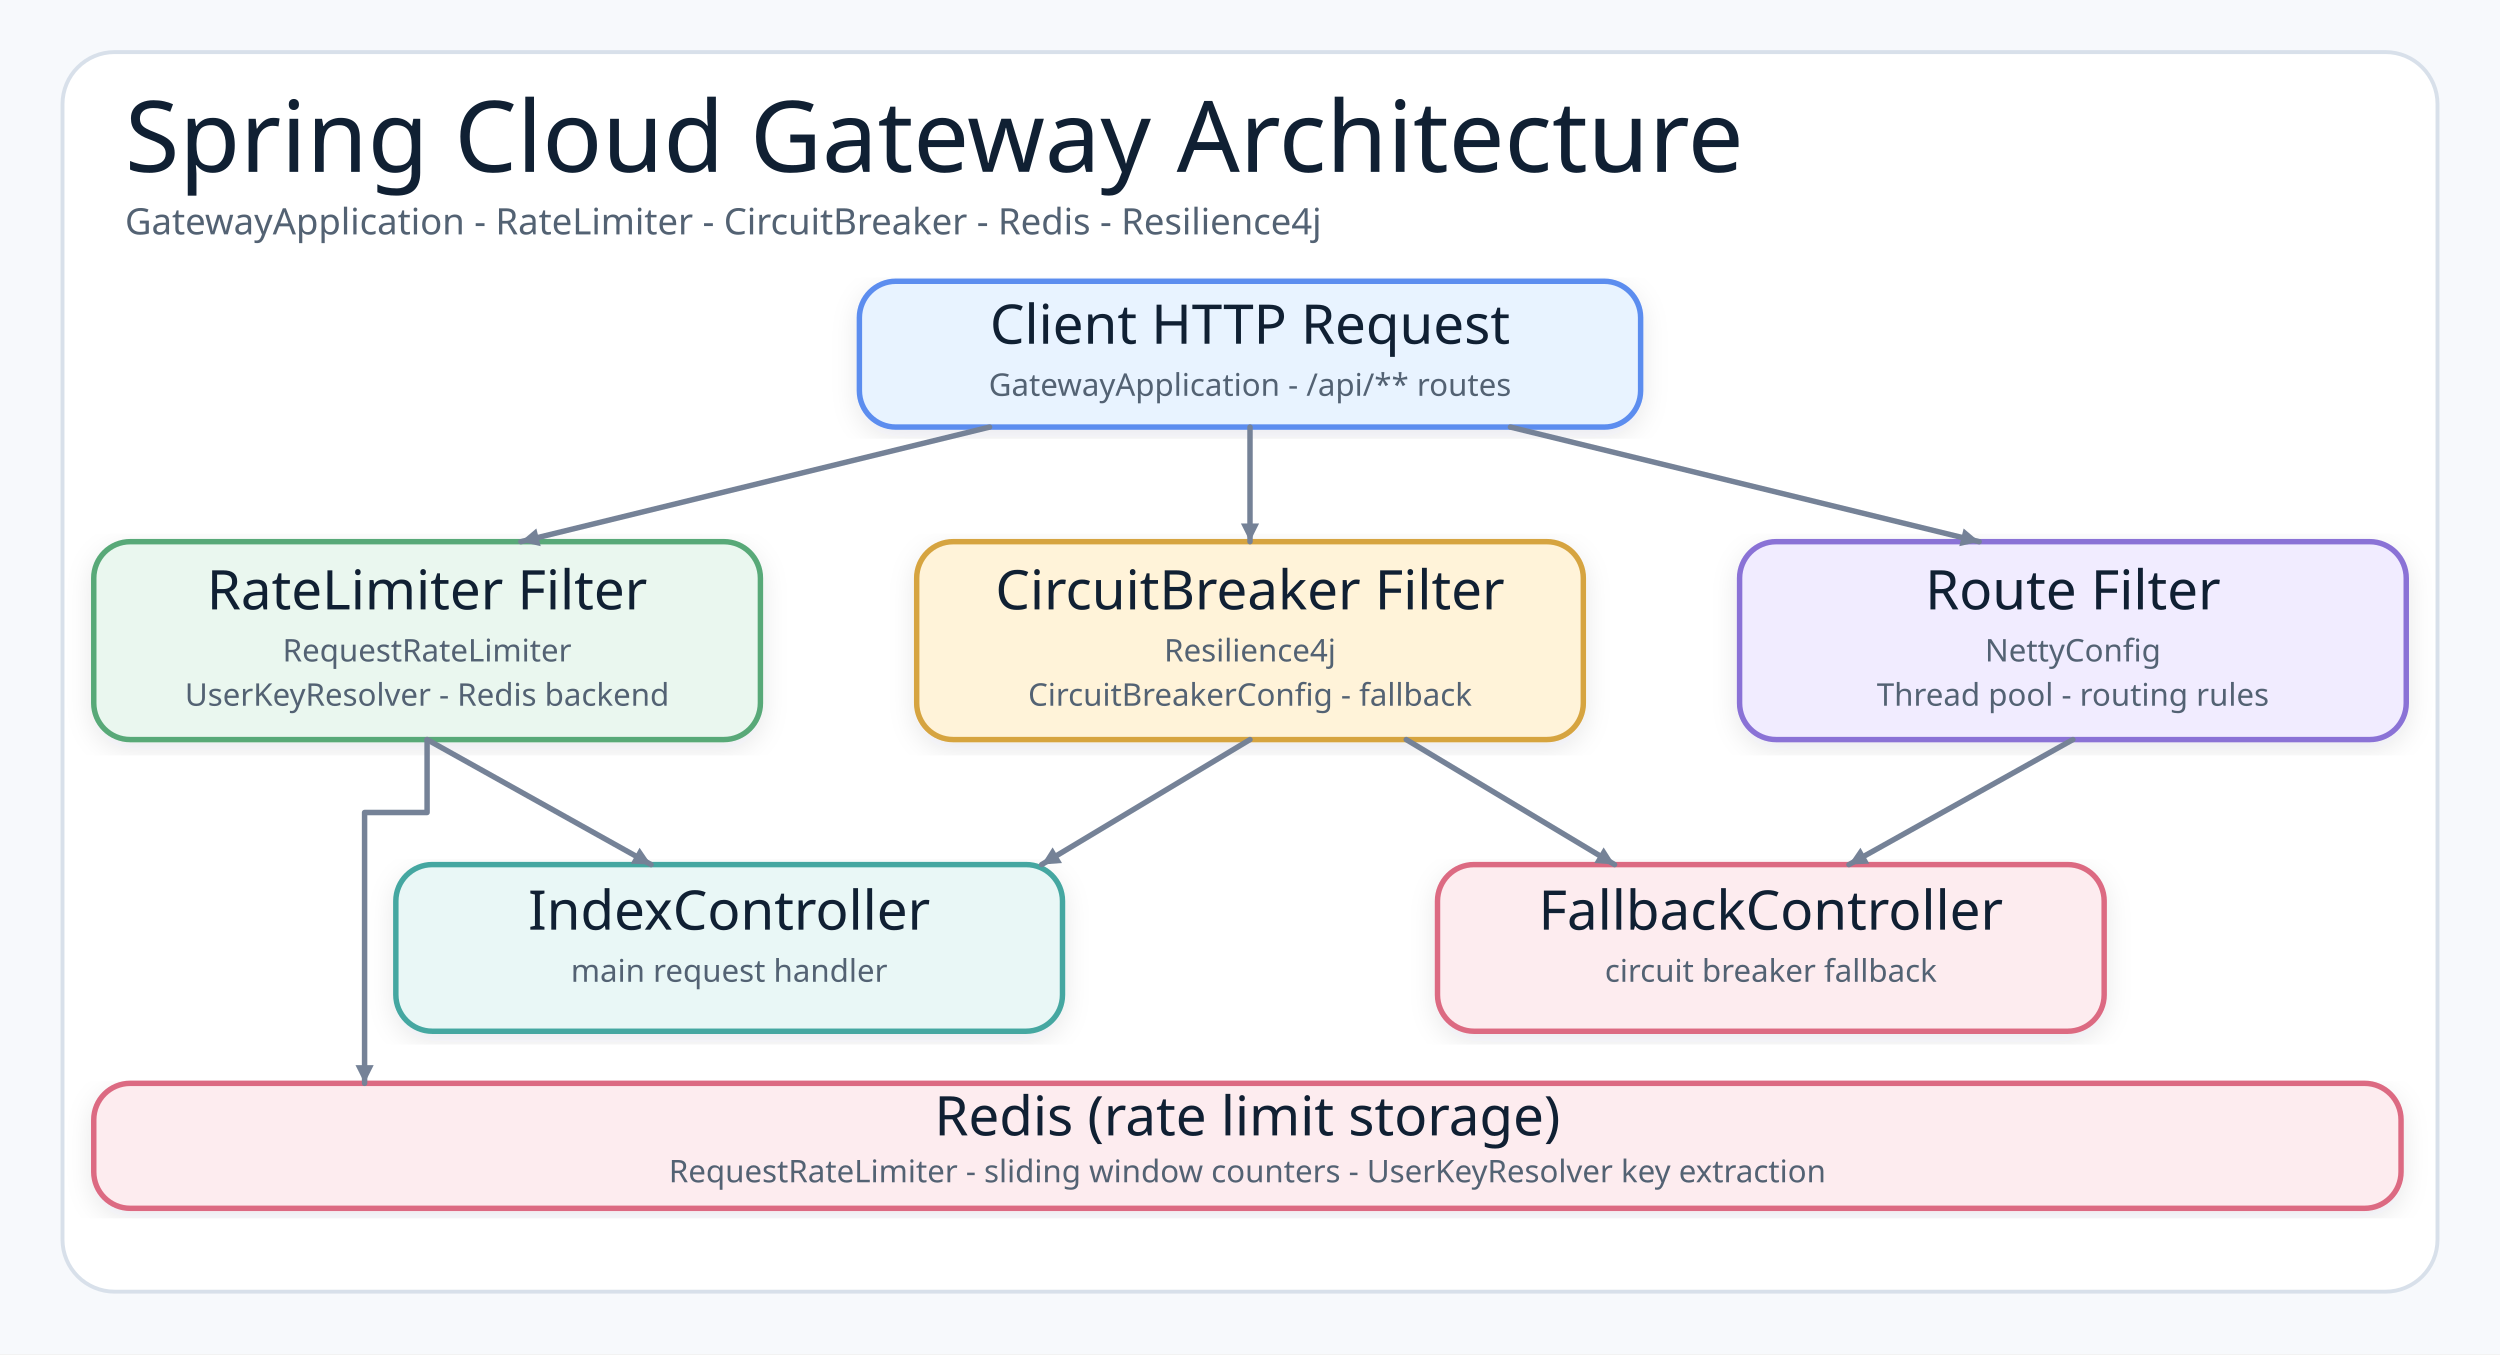
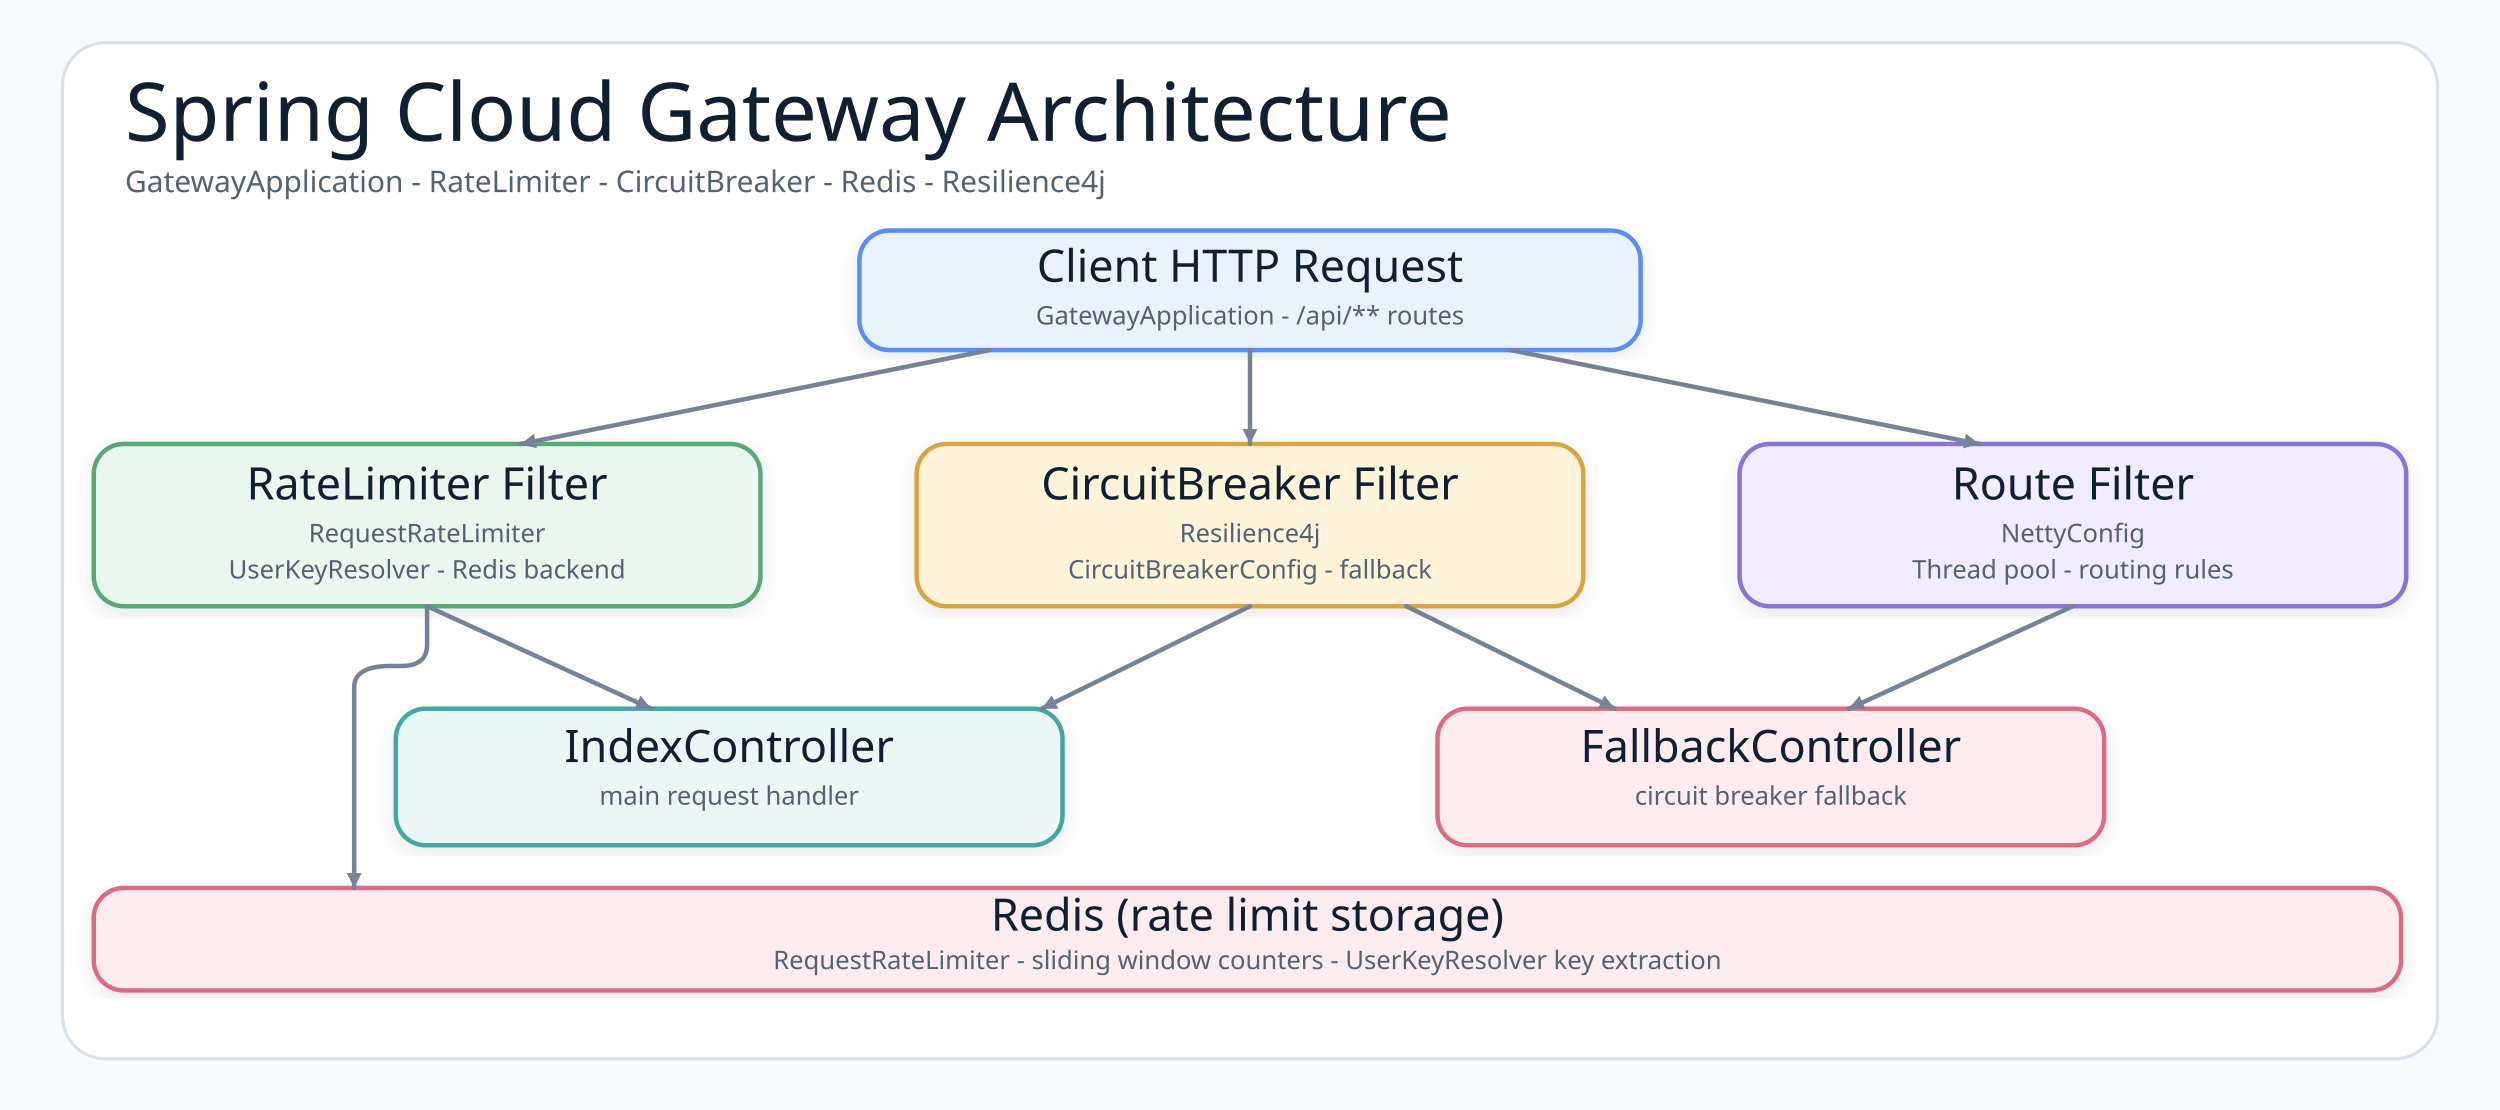
- <svg xmlns="http://www.w3.org/2000/svg" width="960" height="520" viewBox="0 0 960 520" role="img" aria-label="Spring Cloud Gateway Architecture">
+ <svg xmlns="http://www.w3.org/2000/svg" width="1171.2" height="520" viewBox="0 0 1171.2 520" role="img" aria-label="Spring Cloud Gateway Architecture">
  <defs>
    <filter id="shadow" x="-8%" y="-8%" width="116%" height="116%">
      <feDropShadow dx="0" dy="3" stdDeviation="5" flood-color="#1f2937" flood-opacity="0.09" />
    </filter>
    <marker id="arrow" markerWidth="10" markerHeight="10" refX="8" refY="4.5" orient="auto" markerUnits="userSpaceOnUse">
      <path d="M1,1 L8,4.5 L1,8 Z" fill="#758297" stroke-dasharray="none" />
    </marker>
    <style>
    .canvas{fill:#f7f9fc}.frame{fill:#fff;stroke:#d8e0ea;stroke-width:1.5}
    .title{font-family:"Architects Daughter";font-size:38px;font-weight:400;fill:#102033}
    .subtitle{font-family:"Comic Mono";font-size:14px;font-weight:400;fill:#536273}
    .smallLabel{font-family:"Architects Daughter";font-size:21px;font-weight:400;fill:#102033}
    .mono{font-family:"Comic Mono";font-size:12px;font-weight:400;fill:#102033}
    .small{font-family:"Comic Mono";font-size:12px;font-weight:400;fill:#536273}
    .card{stroke-width:2.1;filter:url(#shadow)}
    .line{stroke:#758297;stroke-width:2.1;fill:none;marker-end:url(#arrow);stroke-linecap:round;stroke-linejoin:round}
  </style>
  </defs>
-   <rect class="canvas" width="960" height="520" />
-   <rect class="frame" x="24" y="20" width="912" height="476" rx="20" />
-   <text class="title" x="48" y="66">Spring Cloud Gateway Architecture</text>
-   <text class="subtitle" x="48" y="90">GatewayApplication  -  RateLimiter  -  CircuitBreaker  -  Redis  -  Resilience4j</text>
-   <rect class="card" x="330" y="108" width="300" height="56" rx="14" fill="#E8F3FF" stroke="#5B8DEF" />
-   <text class="smallLabel" x="480" y="132" text-anchor="middle">Client HTTP Request</text>
-   <text class="small" x="480" y="152" text-anchor="middle">GatewayApplication  -  /api/** routes</text>
-   <rect class="card" x="36" y="208" width="256" height="76" rx="14" fill="#EAF7EF" stroke="#58A978" />
-   <text class="smallLabel" x="164" y="234" text-anchor="middle">RateLimiter Filter</text>
-   <text class="small" x="164" y="254" text-anchor="middle">RequestRateLimiter</text>
-   <text class="small" x="164" y="271" text-anchor="middle">UserKeyResolver  -  Redis backend</text>
-   <rect class="card" x="352" y="208" width="256" height="76" rx="14" fill="#FFF3D9" stroke="#D6A441" />
-   <text class="smallLabel" x="480" y="234" text-anchor="middle">CircuitBreaker Filter</text>
-   <text class="small" x="480" y="254" text-anchor="middle">Resilience4j</text>
-   <text class="small" x="480" y="271" text-anchor="middle">CircuitBreakerConfig  -  fallback</text>
-   <rect class="card" x="668" y="208" width="256" height="76" rx="14" fill="#F1ECFF" stroke="#8A72D6" />
-   <text class="smallLabel" x="796" y="234" text-anchor="middle">Route Filter</text>
-   <text class="small" x="796" y="254" text-anchor="middle">NettyConfig</text>
-   <text class="small" x="796" y="271" text-anchor="middle">Thread pool  -  routing rules</text>
-   <line class="line" x1="380" y1="164" x2="200" y2="208" stroke-linecap="round" stroke-linejoin="round" />
-   <line class="line" x1="480" y1="164" x2="480" y2="208" stroke-linecap="round" stroke-linejoin="round" />
-   <line class="line" x1="580" y1="164" x2="760" y2="208" stroke-linecap="round" stroke-linejoin="round" />
-   <rect class="card" x="152" y="332" width="256" height="64" rx="14" fill="#E9F7F6" stroke="#45A7A1" />
-   <text class="smallLabel" x="280" y="357" text-anchor="middle">IndexController</text>
-   <text class="small" x="280" y="377" text-anchor="middle">main request handler</text>
-   <rect class="card" x="552" y="332" width="256" height="64" rx="14" fill="#FDECEF" stroke="#DC6B82" />
-   <text class="smallLabel" x="680" y="357" text-anchor="middle">FallbackController</text>
-   <text class="small" x="680" y="377" text-anchor="middle">circuit breaker fallback</text>
-   <line class="line" x1="164" y1="284" x2="250" y2="332" stroke-linecap="round" stroke-linejoin="round" />
-   <line class="line" x1="480" y1="284" x2="400" y2="332" stroke-linecap="round" stroke-linejoin="round" />
-   <line class="line" x1="540" y1="284" x2="620" y2="332" stroke-linecap="round" stroke-linejoin="round" />
-   <line class="line" x1="796" y1="284" x2="710" y2="332" stroke-linecap="round" stroke-linejoin="round" />
-   <rect class="card" x="36" y="416" width="886" height="48" rx="14" fill="#FDECEF" stroke="#DC6B82" />
-   <text class="smallLabel" x="479" y="436" text-anchor="middle">Redis (rate limit storage)</text>
-   <text class="small" x="479" y="454" text-anchor="middle">RequestRateLimiter  -  sliding window counters  -  UserKeyResolver key extraction</text>
-   <path class="line" d="M164,284 L164,312 L140,312 L140,416" stroke-linecap="round" stroke-linejoin="round" />
+   <rect class="canvas" width="1171.2" height="520" />
+   <rect class="frame" x="29.28" y="20" width="1112.64" height="476" rx="20" />
+   <text class="title" x="58.56" y="66">Spring Cloud Gateway Architecture</text>
+   <text class="subtitle" x="58.56" y="90">GatewayApplication  -  RateLimiter  -  CircuitBreaker  -  Redis  -  Resilience4j</text>
+   <rect class="card" x="402.6" y="108" width="366" height="56" rx="14" fill="#E8F3FF" stroke="#5B8DEF" />
+   <text class="smallLabel" x="585.6" y="132" text-anchor="middle">Client HTTP Request</text>
+   <text class="small" x="585.6" y="152" text-anchor="middle">GatewayApplication  -  /api/** routes</text>
+   <rect class="card" x="43.92" y="208" width="312.32" height="76" rx="14" fill="#EAF7EF" stroke="#58A978" />
+   <text class="smallLabel" x="200.08" y="234" text-anchor="middle">RateLimiter Filter</text>
+   <text class="small" x="200.08" y="254" text-anchor="middle">RequestRateLimiter</text>
+   <text class="small" x="200.08" y="271" text-anchor="middle">UserKeyResolver  -  Redis backend</text>
+   <rect class="card" x="429.44" y="208" width="312.32" height="76" rx="14" fill="#FFF3D9" stroke="#D6A441" />
+   <text class="smallLabel" x="585.6" y="234" text-anchor="middle">CircuitBreaker Filter</text>
+   <text class="small" x="585.6" y="254" text-anchor="middle">Resilience4j</text>
+   <text class="small" x="585.6" y="271" text-anchor="middle">CircuitBreakerConfig  -  fallback</text>
+   <rect class="card" x="814.96" y="208" width="312.32" height="76" rx="14" fill="#F1ECFF" stroke="#8A72D6" />
+   <text class="smallLabel" x="971.12" y="234" text-anchor="middle">Route Filter</text>
+   <text class="small" x="971.12" y="254" text-anchor="middle">NettyConfig</text>
+   <text class="small" x="971.12" y="271" text-anchor="middle">Thread pool  -  routing rules</text>
+   <line class="line" x1="463.6" y1="164" x2="244" y2="208" stroke-linecap="round" stroke-linejoin="round" />
+   <line class="line" x1="585.6" y1="164" x2="585.6" y2="208" stroke-linecap="round" stroke-linejoin="round" />
+   <line class="line" x1="707.6" y1="164" x2="927.2" y2="208" stroke-linecap="round" stroke-linejoin="round" />
+   <rect class="card" x="185.44" y="332" width="312.32" height="64" rx="14" fill="#E9F7F6" stroke="#45A7A1" />
+   <text class="smallLabel" x="341.6" y="357" text-anchor="middle">IndexController</text>
+   <text class="small" x="341.6" y="377" text-anchor="middle">main request handler</text>
+   <rect class="card" x="673.44" y="332" width="312.32" height="64" rx="14" fill="#FDECEF" stroke="#DC6B82" />
+   <text class="smallLabel" x="829.6" y="357" text-anchor="middle">FallbackController</text>
+   <text class="small" x="829.6" y="377" text-anchor="middle">circuit breaker fallback</text>
+   <line class="line" x1="200.08" y1="284" x2="305" y2="332" stroke-linecap="round" stroke-linejoin="round" />
+   <line class="line" x1="585.6" y1="284" x2="488" y2="332" stroke-linecap="round" stroke-linejoin="round" />
+   <line class="line" x1="658.8" y1="284" x2="756.4" y2="332" stroke-linecap="round" stroke-linejoin="round" />
+   <line class="line" x1="971.12" y1="284" x2="866.2" y2="332" stroke-linecap="round" stroke-linejoin="round" />
+   <rect class="card" x="43.92" y="416" width="1080.92" height="48" rx="14" fill="#FDECEF" stroke="#DC6B82" />
+   <text class="smallLabel" x="584.38" y="436" text-anchor="middle">Redis (rate limit storage)</text>
+   <text class="small" x="584.38" y="454" text-anchor="middle">RequestRateLimiter  -  sliding window counters  -  UserKeyResolver key extraction</text>
+   <path class="line" d="M 200.08 284 L 200.08 302 Q 200.08 312 187.88 312 L 183 312 Q 165.92 312 165.92 322 L 165.92 416" stroke-linecap="round" stroke-linejoin="round" />
</svg>
